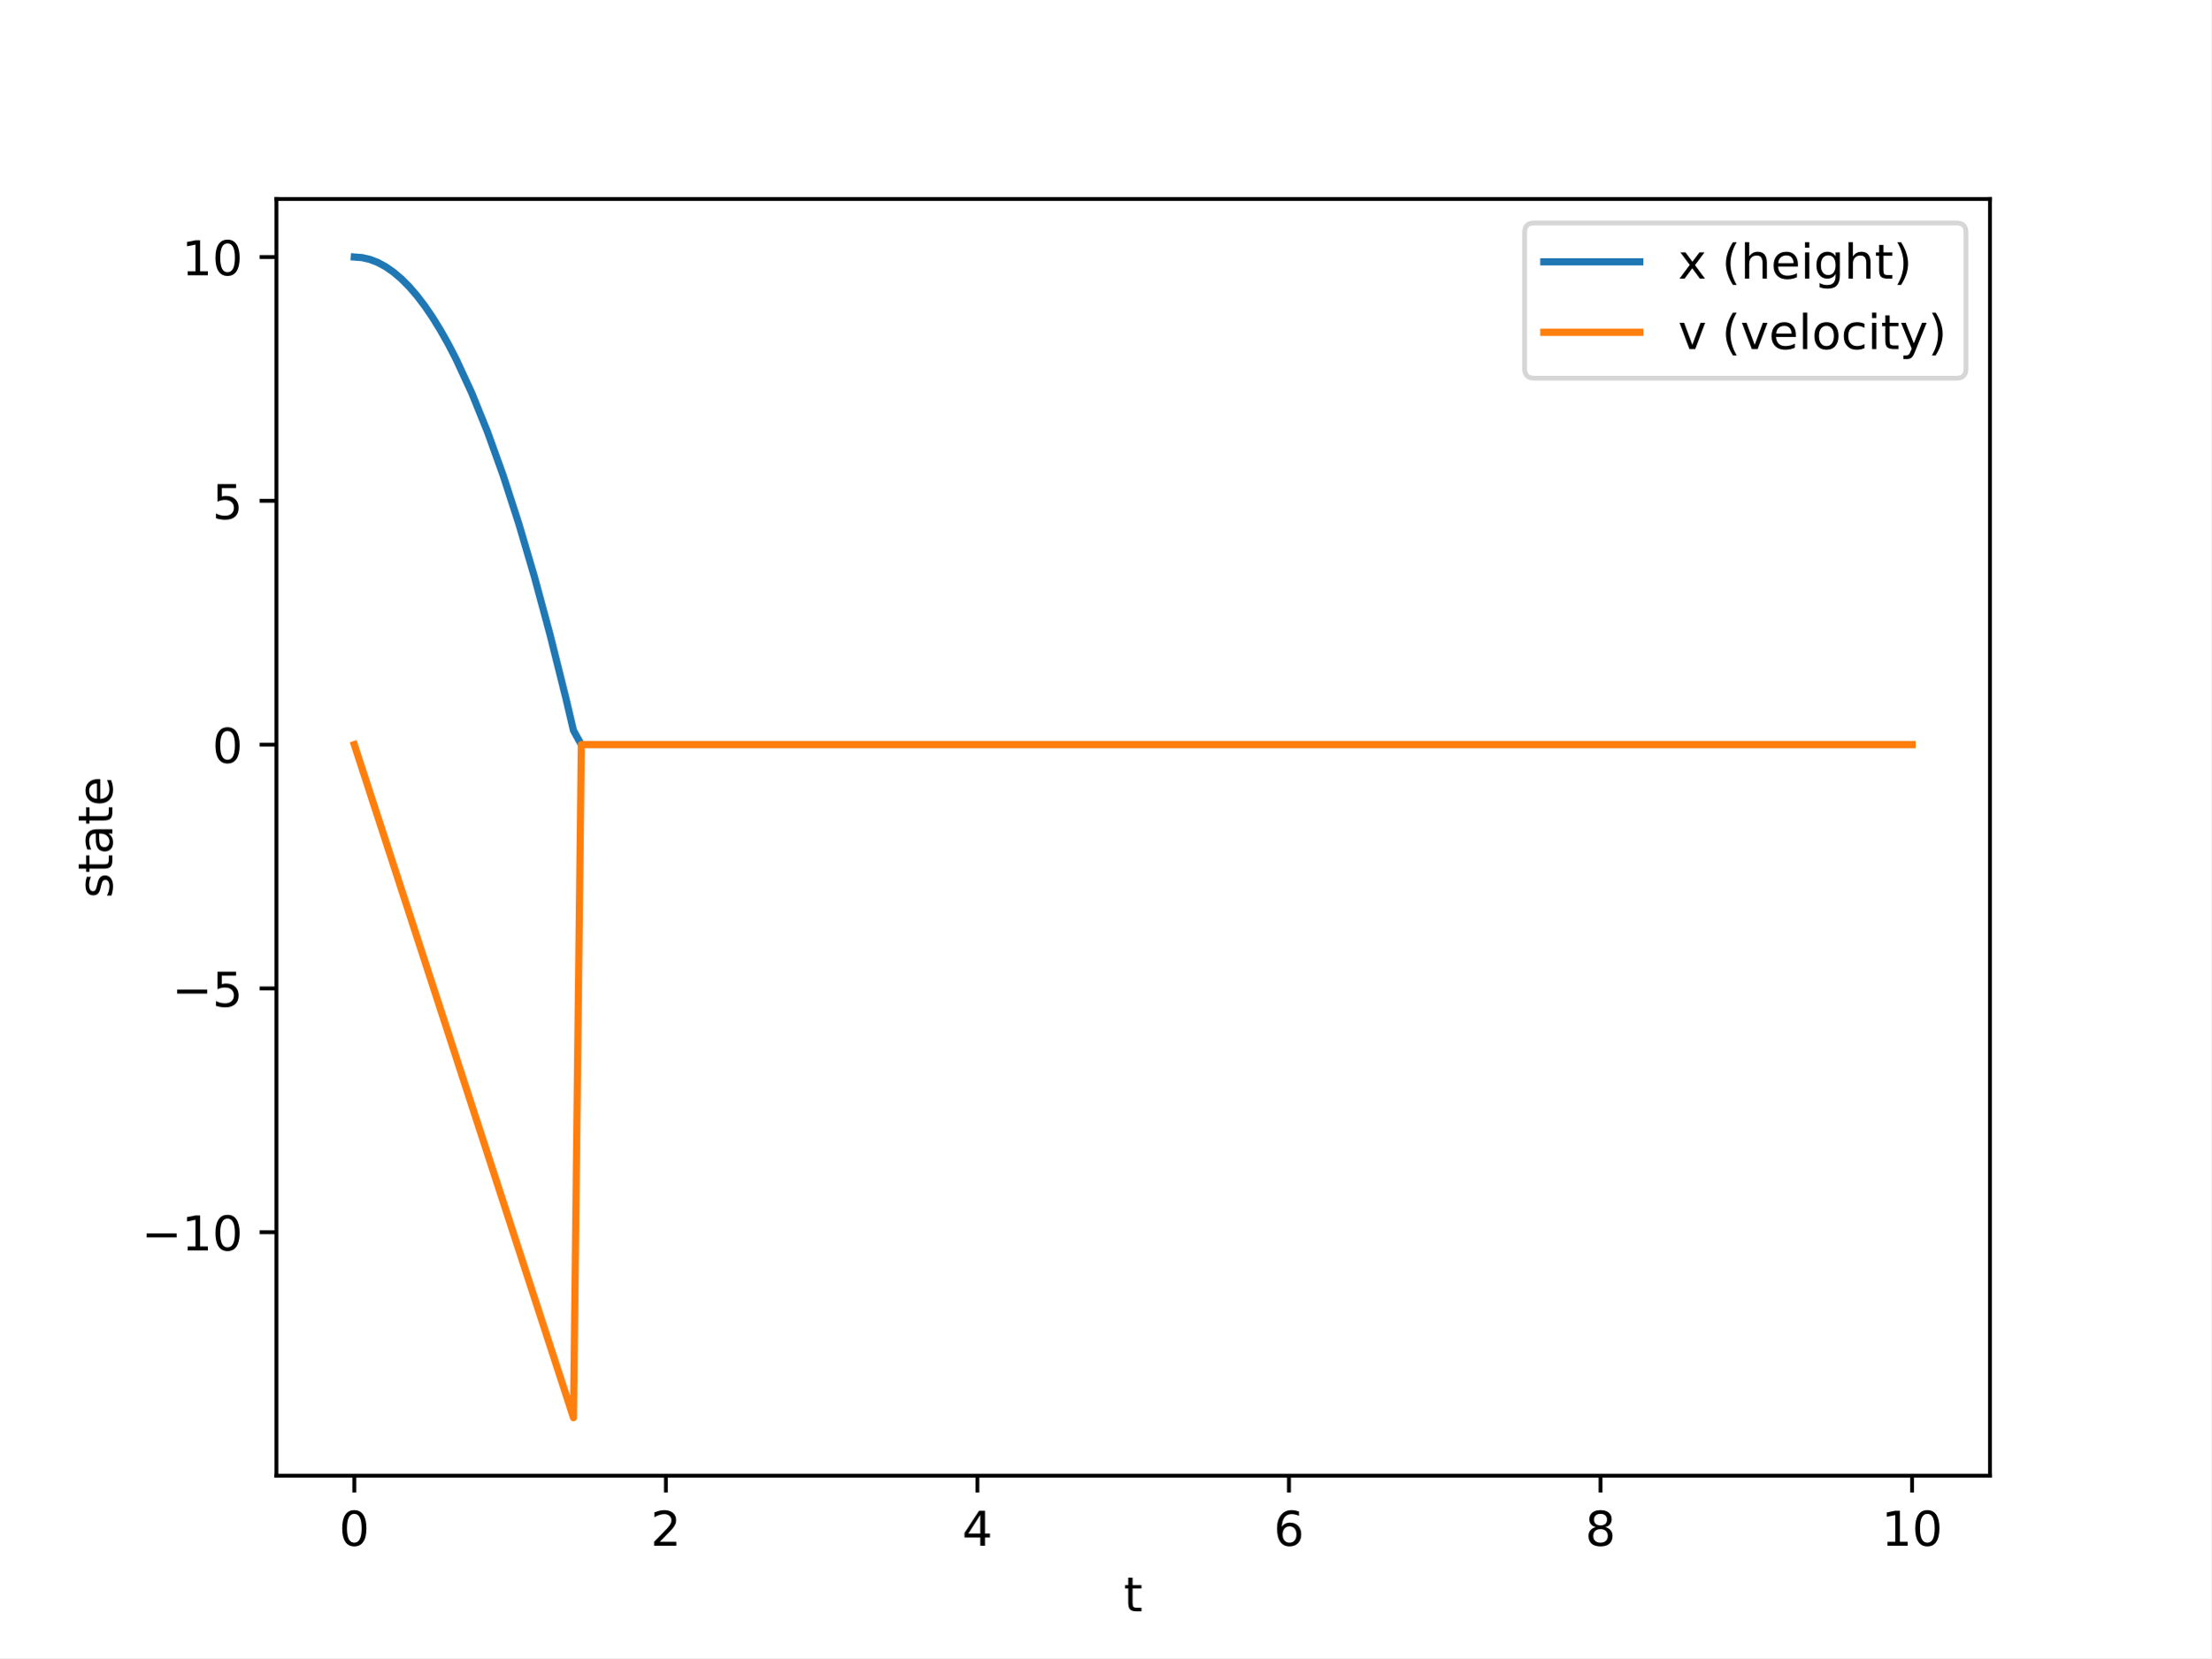
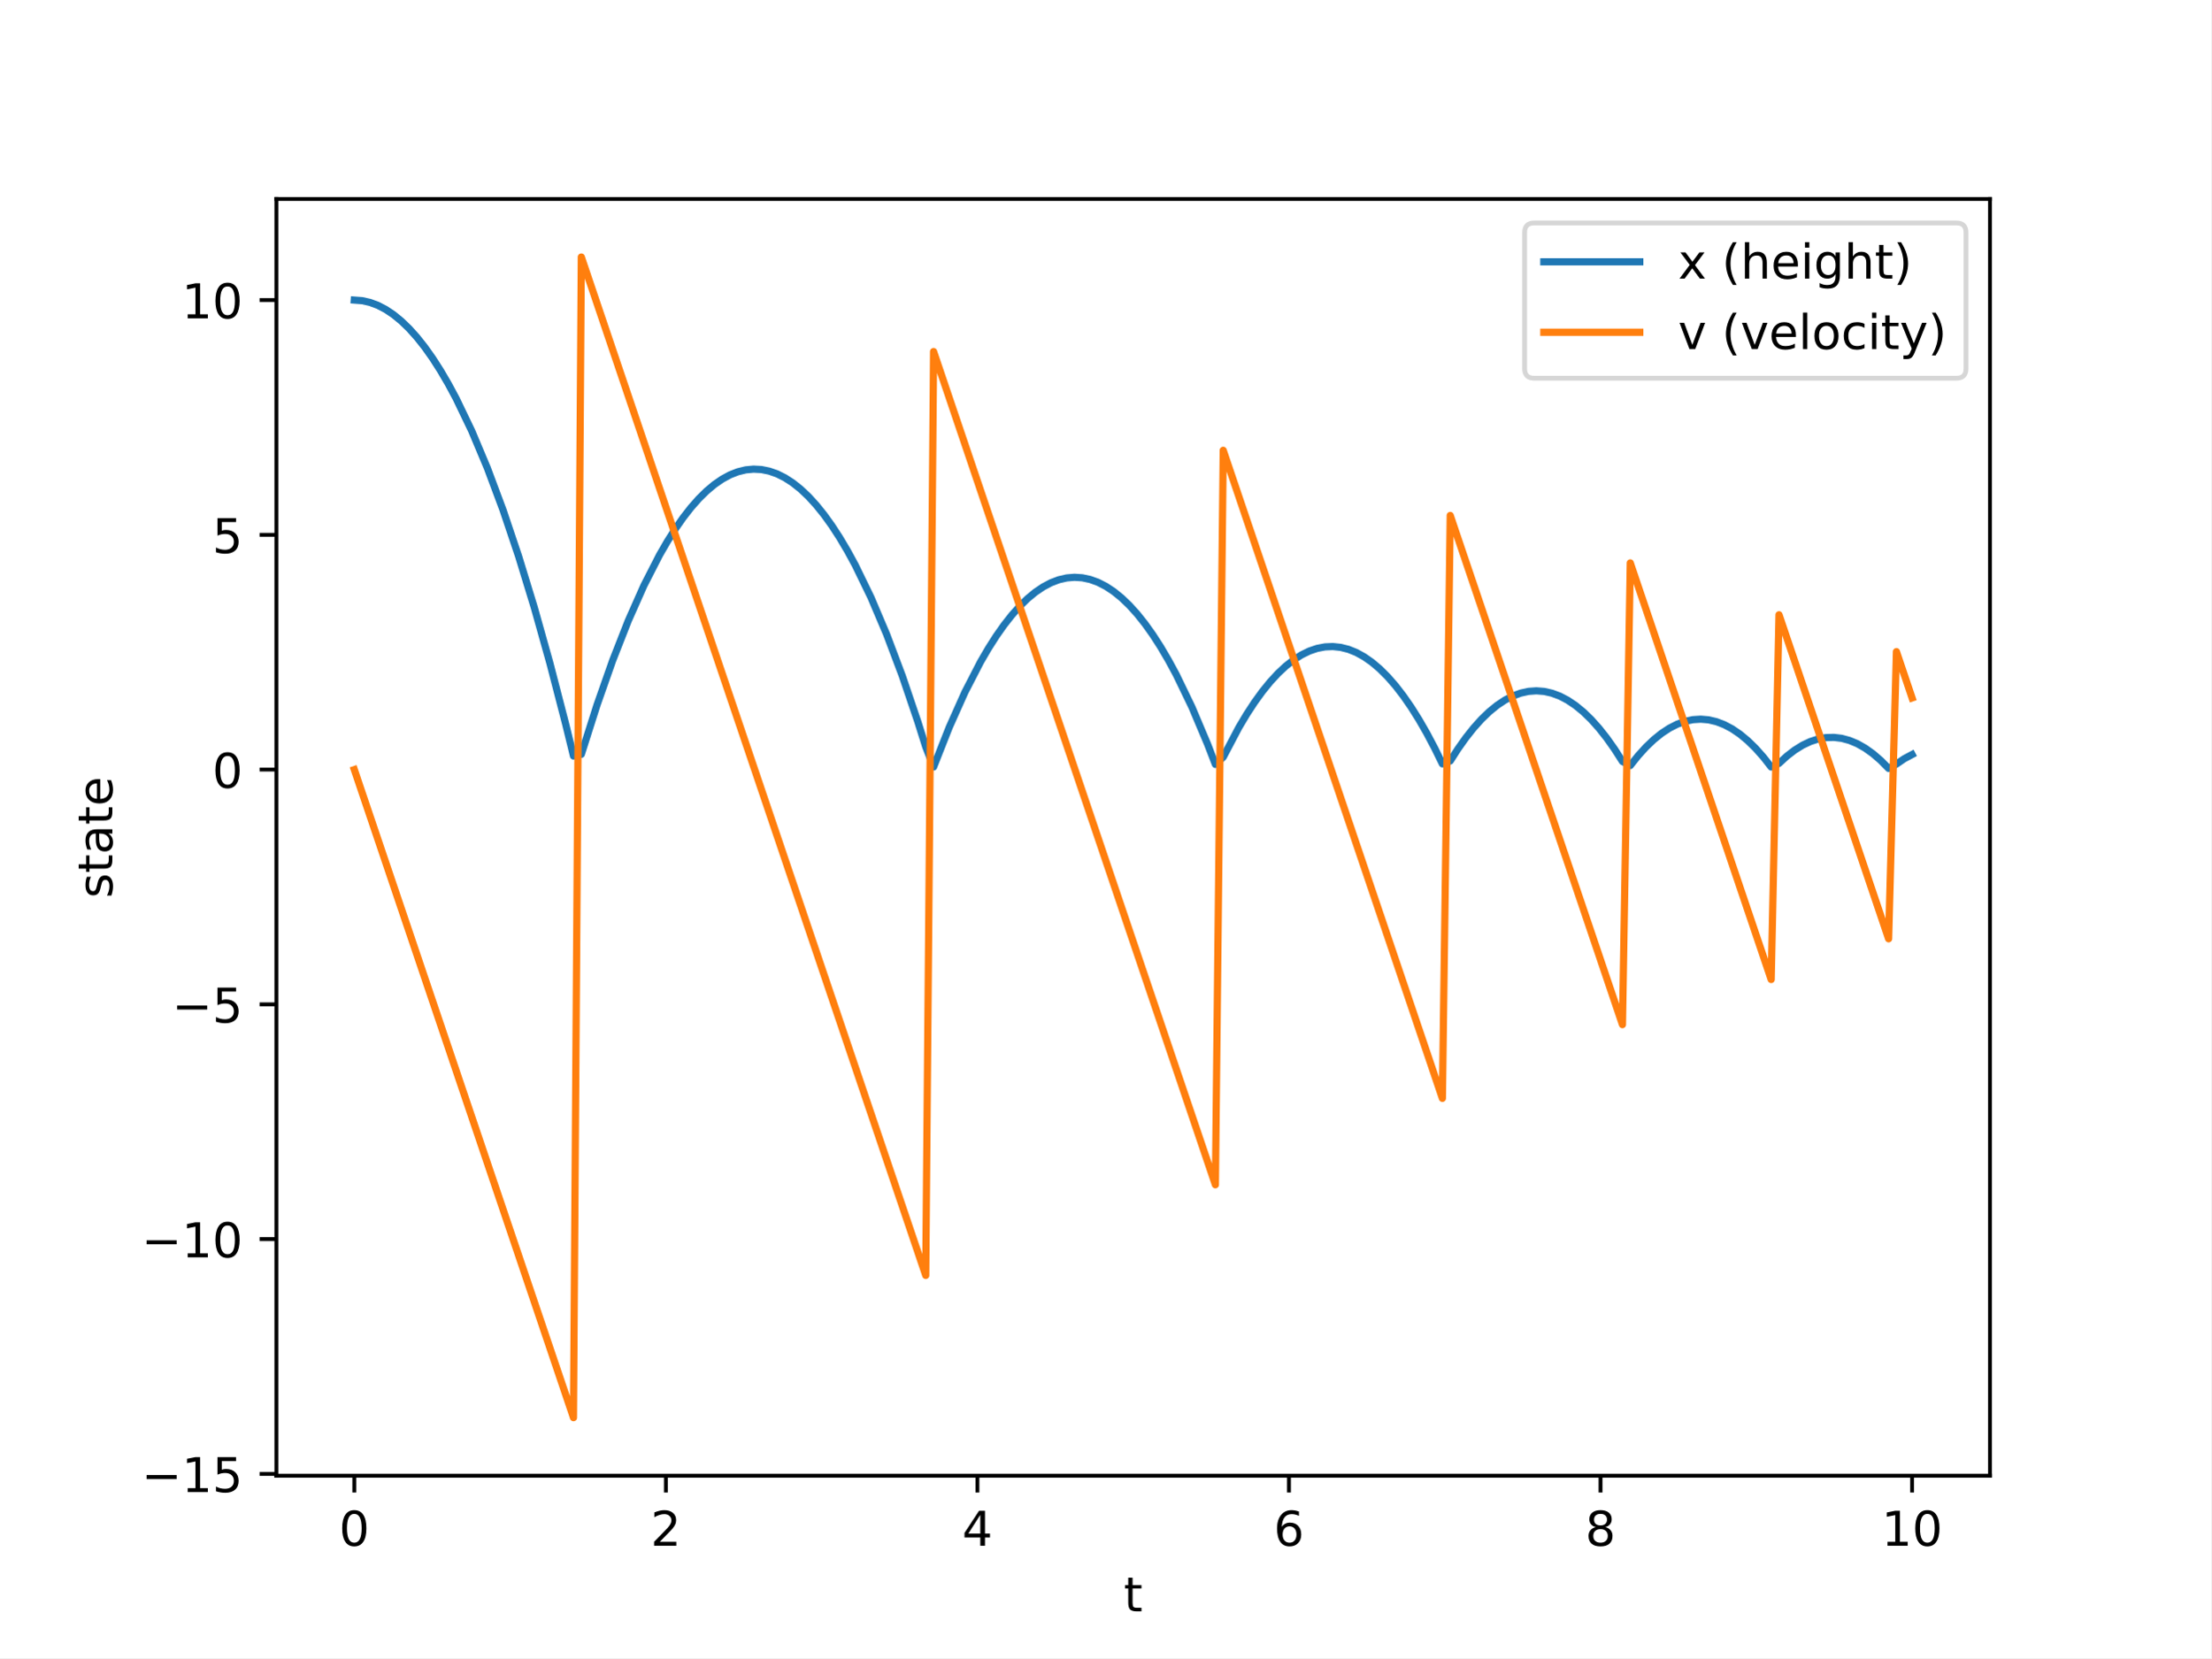
<svg xmlns="http://www.w3.org/2000/svg" xmlns:xlink="http://www.w3.org/1999/xlink" width="460.8pt" height="345.6pt" viewBox="0 0 460.8 345.6" version="1.1">
  <defs>
    <style type="text/css">*{stroke-linejoin: round; stroke-linecap: butt}</style>
  </defs>
  <g id="figure_1">
    <g id="patch_1">
      <path d="M 0 345.6  L 460.8 345.6  L 460.8 0  L 0 0  z " style="fill: #ffffff" />
    </g>
    <g id="axes_1">
      <g id="patch_2">
        <path d="M 57.6 307.584  L 414.72 307.584  L 414.72 41.472  L 57.6 41.472  z " style="fill: #ffffff" />
      </g>
      <g id="matplotlib.axis_1">
        <g id="xtick_1">
          <g id="line2d_1">
            <defs>
-               <path id="m7a93eab986" d="M 0 0  L 0 3.5  " style="stroke: #000000; stroke-width: 0.8" />
-             </defs>
-             <g>
-               <use xlink:href="#m7a93eab986" x="73.833" y="307.584" style="stroke: #000000; stroke-width: 0.8" />
+               <path id="m96aafdeff7" d="M 0 0  L 0 3.5  " style="stroke: #000000; stroke-width: 0.8" />
+             </defs>
+             <g>
+               <use xlink:href="#m96aafdeff7" x="73.833" y="307.584" style="stroke: #000000; stroke-width: 0.8" />
            </g>
          </g>
          <g id="text_1">
            <g transform="translate(70.65148 322.1824) scale(0.1 -0.1)">
              <defs>
                <path id="DejaVuSans-30" d="M 2034 4250  Q 1547 4250 1301 3770  Q 1056 3291 1056 2328  Q 1056 1369 1301 889  Q 1547 409 2034 409  Q 2525 409 2770 889  Q 3016 1369 3016 2328  Q 3016 3291 2770 3770  Q 2525 4250 2034 4250  z M 2034 4750  Q 2819 4750 3233 4129  Q 3647 3509 3647 2328  Q 3647 1150 3233 529  Q 2819 -91 2034 -91  Q 1250 -91 836 529  Q 422 1150 422 2328  Q 422 3509 836 4129  Q 1250 4750 2034 4750  z " transform="scale(0.015625)" />
              </defs>
              <use xlink:href="#DejaVuSans-30" />
            </g>
          </g>
        </g>
        <g id="xtick_2">
          <g id="line2d_2">
            <g>
-               <use xlink:href="#m7a93eab986" x="138.764" y="307.584" style="stroke: #000000; stroke-width: 0.8" />
+               <use xlink:href="#m96aafdeff7" x="138.764" y="307.584" style="stroke: #000000; stroke-width: 0.8" />
            </g>
          </g>
          <g id="text_2">
            <g transform="translate(135.5824 322.1824) scale(0.1 -0.1)">
              <defs>
                <path id="DejaVuSans-32" d="M 1228 531  L 3431 531  L 3431 0  L 469 0  L 469 531  Q 828 903 1448 1529  Q 2069 2156 2228 2338  Q 2531 2678 2651 2914  Q 2772 3150 2772 3378  Q 2772 3750 2511 3984  Q 2250 4219 1831 4219  Q 1534 4219 1204 4116  Q 875 4013 500 3803  L 500 4441  Q 881 4594 1212 4672  Q 1544 4750 1819 4750  Q 2544 4750 2975 4387  Q 3406 4025 3406 3419  Q 3406 3131 3298 2873  Q 3191 2616 2906 2266  Q 2828 2175 2409 1742  Q 1991 1309 1228 531  z " transform="scale(0.015625)" />
              </defs>
              <use xlink:href="#DejaVuSans-32" />
            </g>
          </g>
        </g>
        <g id="xtick_3">
          <g id="line2d_3">
            <g>
-               <use xlink:href="#m7a93eab986" x="203.695" y="307.584" style="stroke: #000000; stroke-width: 0.8" />
+               <use xlink:href="#m96aafdeff7" x="203.695" y="307.584" style="stroke: #000000; stroke-width: 0.8" />
            </g>
          </g>
          <g id="text_3">
            <g transform="translate(200.5133 322.1824) scale(0.1 -0.1)">
              <defs>
                <path id="DejaVuSans-34" d="M 2419 4116  L 825 1625  L 2419 1625  L 2419 4116  z M 2253 4666  L 3047 4666  L 3047 1625  L 3713 1625  L 3713 1100  L 3047 1100  L 3047 0  L 2419 0  L 2419 1100  L 313 1100  L 313 1709  L 2253 4666  z " transform="scale(0.015625)" />
              </defs>
              <use xlink:href="#DejaVuSans-34" />
            </g>
          </g>
        </g>
        <g id="xtick_4">
          <g id="line2d_4">
            <g>
-               <use xlink:href="#m7a93eab986" x="268.625" y="307.584" style="stroke: #000000; stroke-width: 0.8" />
+               <use xlink:href="#m96aafdeff7" x="268.625" y="307.584" style="stroke: #000000; stroke-width: 0.8" />
            </g>
          </g>
          <g id="text_4">
            <g transform="translate(265.4442 322.1824) scale(0.1 -0.1)">
              <defs>
                <path id="DejaVuSans-36" d="M 2113 2584  Q 1688 2584 1439 2293  Q 1191 2003 1191 1497  Q 1191 994 1439 701  Q 1688 409 2113 409  Q 2538 409 2786 701  Q 3034 994 3034 1497  Q 3034 2003 2786 2293  Q 2538 2584 2113 2584  z M 3366 4563  L 3366 3988  Q 3128 4100 2886 4159  Q 2644 4219 2406 4219  Q 1781 4219 1451 3797  Q 1122 3375 1075 2522  Q 1259 2794 1537 2939  Q 1816 3084 2150 3084  Q 2853 3084 3261 2657  Q 3669 2231 3669 1497  Q 3669 778 3244 343  Q 2819 -91 2113 -91  Q 1303 -91 875 529  Q 447 1150 447 2328  Q 447 3434 972 4092  Q 1497 4750 2381 4750  Q 2619 4750 2861 4703  Q 3103 4656 3366 4563  z " transform="scale(0.015625)" />
              </defs>
              <use xlink:href="#DejaVuSans-36" />
            </g>
          </g>
        </g>
        <g id="xtick_5">
          <g id="line2d_5">
            <g>
-               <use xlink:href="#m7a93eab986" x="333.556" y="307.584" style="stroke: #000000; stroke-width: 0.8" />
+               <use xlink:href="#m96aafdeff7" x="333.556" y="307.584" style="stroke: #000000; stroke-width: 0.8" />
            </g>
          </g>
          <g id="text_5">
            <g transform="translate(330.3751 322.1824) scale(0.1 -0.1)">
              <defs>
                <path id="DejaVuSans-38" d="M 2034 2216  Q 1584 2216 1326 1975  Q 1069 1734 1069 1313  Q 1069 891 1326 650  Q 1584 409 2034 409  Q 2484 409 2743 651  Q 3003 894 3003 1313  Q 3003 1734 2745 1975  Q 2488 2216 2034 2216  z M 1403 2484  Q 997 2584 770 2862  Q 544 3141 544 3541  Q 544 4100 942 4425  Q 1341 4750 2034 4750  Q 2731 4750 3128 4425  Q 3525 4100 3525 3541  Q 3525 3141 3298 2862  Q 3072 2584 2669 2484  Q 3125 2378 3379 2068  Q 3634 1759 3634 1313  Q 3634 634 3220 271  Q 2806 -91 2034 -91  Q 1263 -91 848 271  Q 434 634 434 1313  Q 434 1759 690 2068  Q 947 2378 1403 2484  z M 1172 3481  Q 1172 3119 1398 2916  Q 1625 2713 2034 2713  Q 2441 2713 2670 2916  Q 2900 3119 2900 3481  Q 2900 3844 2670 4047  Q 2441 4250 2034 4250  Q 1625 4250 1398 4047  Q 1172 3844 1172 3481  z " transform="scale(0.015625)" />
              </defs>
              <use xlink:href="#DejaVuSans-38" />
            </g>
          </g>
        </g>
        <g id="xtick_6">
          <g id="line2d_6">
            <g>
-               <use xlink:href="#m7a93eab986" x="398.487" y="307.584" style="stroke: #000000; stroke-width: 0.8" />
+               <use xlink:href="#m96aafdeff7" x="398.487" y="307.584" style="stroke: #000000; stroke-width: 0.8" />
            </g>
          </g>
          <g id="text_6">
            <g transform="translate(392.1248 322.1824) scale(0.1 -0.1)">
              <defs>
                <path id="DejaVuSans-31" d="M 794 531  L 1825 531  L 1825 4091  L 703 3866  L 703 4441  L 1819 4666  L 2450 4666  L 2450 531  L 3481 531  L 3481 0  L 794 0  L 794 531  z " transform="scale(0.015625)" />
              </defs>
              <use xlink:href="#DejaVuSans-31" />
              <use xlink:href="#DejaVuSans-30" transform="translate(63.62305 0)" />
            </g>
          </g>
        </g>
        <g id="text_7">
          <g transform="translate(234.1998 335.8606) scale(0.1 -0.1)">
            <defs>
              <path id="DejaVuSans-74" d="M 1172 4494  L 1172 3500  L 2356 3500  L 2356 3053  L 1172 3053  L 1172 1153  Q 1172 725 1289 603  Q 1406 481 1766 481  L 2356 481  L 2356 0  L 1766 0  Q 1100 0 847 248  Q 594 497 594 1153  L 594 3053  L 172 3053  L 172 3500  L 594 3500  L 594 4494  L 1172 4494  z " transform="scale(0.015625)" />
            </defs>
            <use xlink:href="#DejaVuSans-74" />
          </g>
        </g>
      </g>
      <g id="matplotlib.axis_2">
        <g id="ytick_1">
          <g id="line2d_7">
            <defs>
-               <path id="m82275afed5" d="M 0 0  L -3.5 0  " style="stroke: #000000; stroke-width: 0.8" />
-             </defs>
-             <g>
-               <use xlink:href="#m82275afed5" x="57.6" y="256.836" style="stroke: #000000; stroke-width: 0.8" />
+               <path id="me6de055877" d="M 0 0  L -3.5 0  " style="stroke: #000000; stroke-width: 0.8" />
+             </defs>
+             <g>
+               <use xlink:href="#me6de055877" x="57.6" y="307.202" style="stroke: #000000; stroke-width: 0.8" />
            </g>
          </g>
          <g id="text_8">
-             <g transform="translate(29.49531 260.6356) scale(0.1 -0.1)">
+             <g transform="translate(29.49531 311.0015) scale(0.1 -0.1)">
              <defs>
                <path id="DejaVuSans-2212" d="M 678 2272  L 4684 2272  L 4684 1741  L 678 1741  L 678 2272  z " transform="scale(0.015625)" />
-               </defs>
+                 <path id="DejaVuSans-35" d="M 691 4666  L 3169 4666  L 3169 4134  L 1269 4134  L 1269 2991  Q 1406 3038 1543 3061  Q 1681 3084 1819 3084  Q 2600 3084 3056 2656  Q 3513 2228 3513 1497  Q 3513 744 3044 326  Q 2575 -91 1722 -91  Q 1428 -91 1123 -41  Q 819 9 494 109  L 494 744  Q 775 591 1075 516  Q 1375 441 1709 441  Q 2250 441 2565 725  Q 2881 1009 2881 1497  Q 2881 1984 2565 2268  Q 2250 2553 1709 2553  Q 1456 2553 1204 2497  Q 953 2441 691 2322  L 691 4666  z " transform="scale(0.015625)" />
+               </defs>
+               <use xlink:href="#DejaVuSans-2212" />
+               <use xlink:href="#DejaVuSans-31" transform="translate(83.78906 0)" />
+               <use xlink:href="#DejaVuSans-35" transform="translate(147.4121 0)" />
+             </g>
+           </g>
+         </g>
+         <g id="ytick_2">
+           <g id="line2d_8">
+             <g>
+               <use xlink:href="#me6de055877" x="57.6" y="258.27" style="stroke: #000000; stroke-width: 0.8" />
+             </g>
+           </g>
+           <g id="text_9">
+             <g transform="translate(29.49531 262.0692) scale(0.1 -0.1)">
              <use xlink:href="#DejaVuSans-2212" />
              <use xlink:href="#DejaVuSans-31" transform="translate(83.78906 0)" />
              <use xlink:href="#DejaVuSans-30" transform="translate(147.4121 0)" />
            </g>
          </g>
        </g>
-         <g id="ytick_2">
-           <g id="line2d_8">
-             <g>
-               <use xlink:href="#m82275afed5" x="57.6" y="206.019" style="stroke: #000000; stroke-width: 0.8" />
-             </g>
-           </g>
-           <g id="text_9">
-             <g transform="translate(35.85781 209.8185) scale(0.1 -0.1)">
-               <defs>
-                 <path id="DejaVuSans-35" d="M 691 4666  L 3169 4666  L 3169 4134  L 1269 4134  L 1269 2991  Q 1406 3038 1543 3061  Q 1681 3084 1819 3084  Q 2600 3084 3056 2656  Q 3513 2228 3513 1497  Q 3513 744 3044 326  Q 2575 -91 1722 -91  Q 1428 -91 1123 -41  Q 819 9 494 109  L 494 744  Q 775 591 1075 516  Q 1375 441 1709 441  Q 2250 441 2565 725  Q 2881 1009 2881 1497  Q 2881 1984 2565 2268  Q 2250 2553 1709 2553  Q 1456 2553 1204 2497  Q 953 2441 691 2322  L 691 4666  z " transform="scale(0.015625)" />
-               </defs>
+         <g id="ytick_3">
+           <g id="line2d_9">
+             <g>
+               <use xlink:href="#me6de055877" x="57.6" y="209.338" style="stroke: #000000; stroke-width: 0.8" />
+             </g>
+           </g>
+           <g id="text_10">
+             <g transform="translate(35.85781 213.1369) scale(0.1 -0.1)">
              <use xlink:href="#DejaVuSans-2212" />
              <use xlink:href="#DejaVuSans-35" transform="translate(83.78906 0)" />
            </g>
          </g>
        </g>
-         <g id="ytick_3">
-           <g id="line2d_9">
-             <g>
-               <use xlink:href="#m82275afed5" x="57.6" y="155.202" style="stroke: #000000; stroke-width: 0.8" />
-             </g>
-           </g>
-           <g id="text_10">
-             <g transform="translate(44.2375 159.0014) scale(0.1 -0.1)">
-               <use xlink:href="#DejaVuSans-30" />
-             </g>
-           </g>
-         </g>
        <g id="ytick_4">
          <g id="line2d_10">
            <g>
-               <use xlink:href="#m82275afed5" x="57.6" y="104.385" style="stroke: #000000; stroke-width: 0.8" />
+               <use xlink:href="#me6de055877" x="57.6" y="160.405" style="stroke: #000000; stroke-width: 0.8" />
            </g>
          </g>
          <g id="text_11">
-             <g transform="translate(44.2375 108.1843) scale(0.1 -0.1)">
-               <use xlink:href="#DejaVuSans-35" />
+             <g transform="translate(44.2375 164.2047) scale(0.1 -0.1)">
+               <use xlink:href="#DejaVuSans-30" />
            </g>
          </g>
        </g>
        <g id="ytick_5">
          <g id="line2d_11">
            <g>
-               <use xlink:href="#m82275afed5" x="57.6" y="53.568" style="stroke: #000000; stroke-width: 0.8" />
+               <use xlink:href="#me6de055877" x="57.6" y="111.473" style="stroke: #000000; stroke-width: 0.8" />
            </g>
          </g>
          <g id="text_12">
-             <g transform="translate(37.875 57.36722) scale(0.1 -0.1)">
+             <g transform="translate(44.2375 115.2724) scale(0.1 -0.1)">
+               <use xlink:href="#DejaVuSans-35" />
+             </g>
+           </g>
+         </g>
+         <g id="ytick_6">
+           <g id="line2d_12">
+             <g>
+               <use xlink:href="#me6de055877" x="57.6" y="62.541" style="stroke: #000000; stroke-width: 0.8" />
+             </g>
+           </g>
+           <g id="text_13">
+             <g transform="translate(37.875 66.34016) scale(0.1 -0.1)">
              <use xlink:href="#DejaVuSans-31" />
              <use xlink:href="#DejaVuSans-30" transform="translate(63.62305 0)" />
            </g>
          </g>
        </g>
-         <g id="text_13">
+         <g id="text_14">
          <g transform="translate(23.41562 187.1936) rotate(-90) scale(0.1 -0.1)">
            <defs>
              <path id="DejaVuSans-73" d="M 2834 3397  L 2834 2853  Q 2591 2978 2328 3040  Q 2066 3103 1784 3103  Q 1356 3103 1142 2972  Q 928 2841 928 2578  Q 928 2378 1081 2264  Q 1234 2150 1697 2047  L 1894 2003  Q 2506 1872 2764 1633  Q 3022 1394 3022 966  Q 3022 478 2636 193  Q 2250 -91 1575 -91  Q 1294 -91 989 -36  Q 684 19 347 128  L 347 722  Q 666 556 975 473  Q 1284 391 1588 391  Q 1994 391 2212 530  Q 2431 669 2431 922  Q 2431 1156 2273 1281  Q 2116 1406 1581 1522  L 1381 1569  Q 847 1681 609 1914  Q 372 2147 372 2553  Q 372 3047 722 3315  Q 1072 3584 1716 3584  Q 2034 3584 2315 3537  Q 2597 3491 2834 3397  z " transform="scale(0.015625)" />
              <path id="DejaVuSans-61" d="M 2194 1759  Q 1497 1759 1228 1600  Q 959 1441 959 1056  Q 959 750 1161 570  Q 1363 391 1709 391  Q 2188 391 2477 730  Q 2766 1069 2766 1631  L 2766 1759  L 2194 1759  z M 3341 1997  L 3341 0  L 2766 0  L 2766 531  Q 2569 213 2275 61  Q 1981 -91 1556 -91  Q 1019 -91 701 211  Q 384 513 384 1019  Q 384 1609 779 1909  Q 1175 2209 1959 2209  L 2766 2209  L 2766 2266  Q 2766 2663 2505 2880  Q 2244 3097 1772 3097  Q 1472 3097 1187 3025  Q 903 2953 641 2809  L 641 3341  Q 956 3463 1253 3523  Q 1550 3584 1831 3584  Q 2591 3584 2966 3190  Q 3341 2797 3341 1997  z " transform="scale(0.015625)" />
              <path id="DejaVuSans-65" d="M 3597 1894  L 3597 1613  L 953 1613  Q 991 1019 1311 708  Q 1631 397 2203 397  Q 2534 397 2845 478  Q 3156 559 3463 722  L 3463 178  Q 3153 47 2828 -22  Q 2503 -91 2169 -91  Q 1331 -91 842 396  Q 353 884 353 1716  Q 353 2575 817 3079  Q 1281 3584 2069 3584  Q 2775 3584 3186 3129  Q 3597 2675 3597 1894  z M 3022 2063  Q 3016 2534 2758 2815  Q 2500 3097 2075 3097  Q 1594 3097 1305 2825  Q 1016 2553 972 2059  L 3022 2063  z " transform="scale(0.015625)" />
            </defs>
            <use xlink:href="#DejaVuSans-73" />
            <use xlink:href="#DejaVuSans-74" transform="translate(52.09961 0)" />
            <use xlink:href="#DejaVuSans-61" transform="translate(91.30859 0)" />
            <use xlink:href="#DejaVuSans-74" transform="translate(152.5879 0)" />
            <use xlink:href="#DejaVuSans-65" transform="translate(191.7969 0)" />
          </g>
        </g>
      </g>
-       <g id="line2d_12">
-         <path d="M 73.833 53.568  L 75.464 53.694  L 77.096 54.072  L 78.727 54.701  L 80.358 55.582  L 81.99 56.715  L 83.621 58.1  L 85.253 59.736  L 86.884 61.625  L 88.516 63.765  L 90.147 66.156  L 91.778 68.8  L 93.41 71.695  L 95.041 74.843  L 98.304 81.892  L 101.567 89.949  L 104.83 99.012  L 108.093 109.083  L 111.356 120.161  L 114.618 132.246  L 117.881 145.338  L 119.513 152.262  L 121.144 155.202  L 398.487 155.202  L 398.487 155.202  " clip-path="url(#p7577a33e2e)" style="fill: none; stroke: #1f77b4; stroke-width: 1.5; stroke-linecap: square" />
-       </g>
      <g id="line2d_13">
-         <path d="M 73.833 155.202  L 119.513 295.488  L 121.144 155.202  L 398.487 155.202  L 398.487 155.202  " clip-path="url(#p7577a33e2e)" style="fill: none; stroke: #ff7f0e; stroke-width: 1.5; stroke-linecap: square" />
+         <path d="M 73.833 62.541  L 75.464 62.662  L 77.096 63.026  L 78.727 63.632  L 80.358 64.48  L 81.99 65.571  L 83.621 66.905  L 85.253 68.481  L 86.884 70.299  L 88.516 72.359  L 90.147 74.662  L 91.778 77.208  L 93.41 79.996  L 95.041 83.026  L 98.304 89.814  L 101.567 97.572  L 104.83 106.3  L 108.093 115.997  L 111.356 126.664  L 114.618 138.301  L 117.881 150.907  L 119.513 157.574  L 121.144 157.218  L 124.407 146.966  L 127.67 137.683  L 130.933 129.37  L 134.196 122.026  L 137.458 115.653  L 139.09 112.829  L 140.721 110.249  L 142.353 107.91  L 143.984 105.814  L 145.616 103.961  L 147.247 102.35  L 148.879 100.981  L 150.51 99.855  L 152.141 98.971  L 153.773 98.33  L 155.404 97.931  L 157.036 97.775  L 158.667 97.861  L 160.299 98.189  L 161.93 98.76  L 163.561 99.573  L 165.193 100.629  L 166.824 101.927  L 168.456 103.468  L 170.087 105.251  L 171.719 107.276  L 173.35 109.544  L 174.981 112.054  L 176.613 114.807  L 178.244 117.802  L 181.507 124.52  L 184.77 132.207  L 188.033 140.864  L 191.296 150.491  L 192.927 155.668  L 194.559 159.863  L 197.821 151.591  L 201.084 144.288  L 204.347 137.955  L 205.979 135.152  L 207.61 132.592  L 209.241 130.274  L 210.873 128.198  L 212.504 126.365  L 214.136 124.774  L 215.767 123.426  L 217.399 122.32  L 219.03 121.456  L 220.661 120.835  L 222.293 120.457  L 223.924 120.321  L 225.556 120.427  L 227.187 120.776  L 228.819 121.367  L 230.45 122.2  L 232.081 123.276  L 233.713 124.595  L 235.344 126.156  L 236.976 127.959  L 238.607 130.005  L 240.239 132.293  L 241.87 134.823  L 243.501 137.596  L 245.133 140.612  L 248.396 147.37  L 251.659 155.098  L 253.29 159.326  L 254.921 157.817  L 258.184 151.614  L 259.816 148.875  L 261.447 146.38  L 263.079 144.126  L 264.71 142.115  L 266.341 140.347  L 267.973 138.821  L 269.604 137.537  L 271.236 136.496  L 272.867 135.698  L 274.499 135.141  L 276.13 134.827  L 277.761 134.756  L 279.393 134.927  L 281.024 135.34  L 282.656 135.996  L 284.287 136.895  L 285.919 138.035  L 287.55 139.418  L 289.181 141.044  L 290.813 142.912  L 292.444 145.023  L 294.076 147.375  L 295.707 149.971  L 297.339 152.808  L 298.97 155.889  L 300.601 159.211  L 302.233 158.603  L 303.864 156.062  L 305.496 153.764  L 307.127 151.708  L 308.759 149.894  L 310.39 148.323  L 312.021 146.994  L 313.653 145.908  L 315.284 145.064  L 316.916 144.462  L 318.547 144.103  L 320.179 143.987  L 321.81 144.112  L 323.441 144.481  L 325.073 145.091  L 326.704 145.944  L 328.336 147.04  L 329.967 148.378  L 331.599 149.958  L 333.23 151.781  L 334.862 153.846  L 336.493 156.154  L 338.124 158.704  L 339.756 159.564  L 341.387 157.52  L 343.019 155.719  L 344.65 154.16  L 346.282 152.844  L 347.913 151.77  L 349.544 150.938  L 351.176 150.349  L 352.807 150.002  L 354.439 149.898  L 356.07 150.036  L 357.702 150.417  L 359.333 151.04  L 360.964 151.905  L 362.596 153.013  L 364.227 154.363  L 365.859 155.956  L 367.49 157.791  L 369.122 159.869  L 370.753 159.105  L 372.384 157.604  L 374.016 156.346  L 375.647 155.33  L 377.279 154.557  L 378.91 154.026  L 380.542 153.738  L 382.173 153.692  L 383.804 153.888  L 385.436 154.327  L 387.067 155.009  L 388.699 155.933  L 390.33 157.099  L 391.962 158.507  L 393.593 160.158  L 395.224 159.25  L 396.856 158.136  L 398.487 157.264  L 398.487 157.264  " clip-path="url(#pe2ba3676ce)" style="fill: none; stroke: #1f77b4; stroke-width: 1.5; stroke-linecap: square" />
+       </g>
+       <g id="line2d_14">
+         <path d="M 73.833 160.405  L 119.513 295.488  L 121.144 53.568  L 192.927 265.841  L 194.559 73.269  L 253.29 246.947  L 254.921 93.855  L 300.601 228.938  L 302.233 107.429  L 338.124 213.565  L 339.756 117.323  L 369.122 204.162  L 370.753 128.133  L 393.593 195.674  L 395.224 135.816  L 398.487 145.465  L 398.487 145.465  " clip-path="url(#pe2ba3676ce)" style="fill: none; stroke: #ff7f0e; stroke-width: 1.5; stroke-linecap: square" />
      </g>
      <g id="patch_3">
        <path d="M 57.6 307.584  L 57.6 41.472  " style="fill: none; stroke: #000000; stroke-width: 0.8; stroke-linejoin: miter; stroke-linecap: square" />
      </g>
      <g id="patch_4">
        <path d="M 414.72 307.584  L 414.72 41.472  " style="fill: none; stroke: #000000; stroke-width: 0.8; stroke-linejoin: miter; stroke-linecap: square" />
      </g>
      <g id="patch_5">
        <path d="M 57.6 307.584  L 414.72 307.584  " style="fill: none; stroke: #000000; stroke-width: 0.8; stroke-linejoin: miter; stroke-linecap: square" />
      </g>
      <g id="patch_6">
        <path d="M 57.6 41.472  L 414.72 41.472  " style="fill: none; stroke: #000000; stroke-width: 0.8; stroke-linejoin: miter; stroke-linecap: square" />
      </g>
      <g id="legend_1">
        <g id="patch_7">
          <path d="M 319.736 78.828  L 407.72 78.828  Q 409.72 78.828 409.72 76.828  L 409.72 48.472  Q 409.72 46.472 407.72 46.472  L 319.736 46.472  Q 317.736 46.472 317.736 48.472  L 317.736 76.828  Q 317.736 78.828 319.736 78.828  z " style="fill: #ffffff; opacity: 0.8; stroke: #cccccc; stroke-linejoin: miter" />
        </g>
-         <g id="line2d_14">
+         <g id="line2d_15">
          <path d="M 321.736 54.57  L 331.736 54.57  L 341.736 54.57  " style="fill: none; stroke: #1f77b4; stroke-width: 1.5; stroke-linecap: square" />
        </g>
-         <g id="text_14">
+         <g id="text_15">
          <g transform="translate(349.7356 58.07044) scale(0.1 -0.1)">
            <defs>
              <path id="DejaVuSans-78" d="M 3513 3500  L 2247 1797  L 3578 0  L 2900 0  L 1881 1375  L 863 0  L 184 0  L 1544 1831  L 300 3500  L 978 3500  L 1906 2253  L 2834 3500  L 3513 3500  z " transform="scale(0.015625)" />
              <path id="DejaVuSans-20" transform="scale(0.015625)" />
              <path id="DejaVuSans-28" d="M 1984 4856  Q 1566 4138 1362 3434  Q 1159 2731 1159 2009  Q 1159 1288 1364 580  Q 1569 -128 1984 -844  L 1484 -844  Q 1016 -109 783 600  Q 550 1309 550 2009  Q 550 2706 781 3412  Q 1013 4119 1484 4856  L 1984 4856  z " transform="scale(0.015625)" />
              <path id="DejaVuSans-68" d="M 3513 2113  L 3513 0  L 2938 0  L 2938 2094  Q 2938 2591 2744 2837  Q 2550 3084 2163 3084  Q 1697 3084 1428 2787  Q 1159 2491 1159 1978  L 1159 0  L 581 0  L 581 4863  L 1159 4863  L 1159 2956  Q 1366 3272 1645 3428  Q 1925 3584 2291 3584  Q 2894 3584 3203 3211  Q 3513 2838 3513 2113  z " transform="scale(0.015625)" />
              <path id="DejaVuSans-69" d="M 603 3500  L 1178 3500  L 1178 0  L 603 0  L 603 3500  z M 603 4863  L 1178 4863  L 1178 4134  L 603 4134  L 603 4863  z " transform="scale(0.015625)" />
              <path id="DejaVuSans-67" d="M 2906 1791  Q 2906 2416 2648 2759  Q 2391 3103 1925 3103  Q 1463 3103 1205 2759  Q 947 2416 947 1791  Q 947 1169 1205 825  Q 1463 481 1925 481  Q 2391 481 2648 825  Q 2906 1169 2906 1791  z M 3481 434  Q 3481 -459 3084 -895  Q 2688 -1331 1869 -1331  Q 1566 -1331 1297 -1286  Q 1028 -1241 775 -1147  L 775 -588  Q 1028 -725 1275 -790  Q 1522 -856 1778 -856  Q 2344 -856 2625 -561  Q 2906 -266 2906 331  L 2906 616  Q 2728 306 2450 153  Q 2172 0 1784 0  Q 1141 0 747 490  Q 353 981 353 1791  Q 353 2603 747 3093  Q 1141 3584 1784 3584  Q 2172 3584 2450 3431  Q 2728 3278 2906 2969  L 2906 3500  L 3481 3500  L 3481 434  z " transform="scale(0.015625)" />
              <path id="DejaVuSans-29" d="M 513 4856  L 1013 4856  Q 1481 4119 1714 3412  Q 1947 2706 1947 2009  Q 1947 1309 1714 600  Q 1481 -109 1013 -844  L 513 -844  Q 928 -128 1133 580  Q 1338 1288 1338 2009  Q 1338 2731 1133 3434  Q 928 4138 513 4856  z " transform="scale(0.015625)" />
            </defs>
            <use xlink:href="#DejaVuSans-78" />
            <use xlink:href="#DejaVuSans-20" transform="translate(59.17969 0)" />
            <use xlink:href="#DejaVuSans-28" transform="translate(90.9668 0)" />
            <use xlink:href="#DejaVuSans-68" transform="translate(129.9805 0)" />
            <use xlink:href="#DejaVuSans-65" transform="translate(193.3594 0)" />
            <use xlink:href="#DejaVuSans-69" transform="translate(254.8828 0)" />
            <use xlink:href="#DejaVuSans-67" transform="translate(282.666 0)" />
            <use xlink:href="#DejaVuSans-68" transform="translate(346.1426 0)" />
            <use xlink:href="#DejaVuSans-74" transform="translate(409.5215 0)" />
            <use xlink:href="#DejaVuSans-29" transform="translate(448.7305 0)" />
          </g>
        </g>
-         <g id="line2d_15">
+         <g id="line2d_16">
          <path d="M 321.736 69.249  L 331.736 69.249  L 341.736 69.249  " style="fill: none; stroke: #ff7f0e; stroke-width: 1.5; stroke-linecap: square" />
        </g>
-         <g id="text_15">
+         <g id="text_16">
          <g transform="translate(349.7356 72.74856) scale(0.1 -0.1)">
            <defs>
              <path id="DejaVuSans-76" d="M 191 3500  L 800 3500  L 1894 563  L 2988 3500  L 3597 3500  L 2284 0  L 1503 0  L 191 3500  z " transform="scale(0.015625)" />
              <path id="DejaVuSans-6c" d="M 603 4863  L 1178 4863  L 1178 0  L 603 0  L 603 4863  z " transform="scale(0.015625)" />
              <path id="DejaVuSans-6f" d="M 1959 3097  Q 1497 3097 1228 2736  Q 959 2375 959 1747  Q 959 1119 1226 758  Q 1494 397 1959 397  Q 2419 397 2687 759  Q 2956 1122 2956 1747  Q 2956 2369 2687 2733  Q 2419 3097 1959 3097  z M 1959 3584  Q 2709 3584 3137 3096  Q 3566 2609 3566 1747  Q 3566 888 3137 398  Q 2709 -91 1959 -91  Q 1206 -91 779 398  Q 353 888 353 1747  Q 353 2609 779 3096  Q 1206 3584 1959 3584  z " transform="scale(0.015625)" />
              <path id="DejaVuSans-63" d="M 3122 3366  L 3122 2828  Q 2878 2963 2633 3030  Q 2388 3097 2138 3097  Q 1578 3097 1268 2742  Q 959 2388 959 1747  Q 959 1106 1268 751  Q 1578 397 2138 397  Q 2388 397 2633 464  Q 2878 531 3122 666  L 3122 134  Q 2881 22 2623 -34  Q 2366 -91 2075 -91  Q 1284 -91 818 406  Q 353 903 353 1747  Q 353 2603 823 3093  Q 1294 3584 2113 3584  Q 2378 3584 2631 3529  Q 2884 3475 3122 3366  z " transform="scale(0.015625)" />
              <path id="DejaVuSans-79" d="M 2059 -325  Q 1816 -950 1584 -1140  Q 1353 -1331 966 -1331  L 506 -1331  L 506 -850  L 844 -850  Q 1081 -850 1212 -737  Q 1344 -625 1503 -206  L 1606 56  L 191 3500  L 800 3500  L 1894 763  L 2988 3500  L 3597 3500  L 2059 -325  z " transform="scale(0.015625)" />
            </defs>
            <use xlink:href="#DejaVuSans-76" />
            <use xlink:href="#DejaVuSans-20" transform="translate(59.17969 0)" />
            <use xlink:href="#DejaVuSans-28" transform="translate(90.9668 0)" />
            <use xlink:href="#DejaVuSans-76" transform="translate(129.9805 0)" />
            <use xlink:href="#DejaVuSans-65" transform="translate(189.1602 0)" />
            <use xlink:href="#DejaVuSans-6c" transform="translate(250.6836 0)" />
            <use xlink:href="#DejaVuSans-6f" transform="translate(278.4668 0)" />
            <use xlink:href="#DejaVuSans-63" transform="translate(339.6484 0)" />
            <use xlink:href="#DejaVuSans-69" transform="translate(394.6289 0)" />
            <use xlink:href="#DejaVuSans-74" transform="translate(422.4121 0)" />
            <use xlink:href="#DejaVuSans-79" transform="translate(461.6211 0)" />
            <use xlink:href="#DejaVuSans-29" transform="translate(520.8008 0)" />
          </g>
        </g>
      </g>
    </g>
  </g>
  <defs>
-     <clipPath id="p7577a33e2e">
+     <clipPath id="pe2ba3676ce">
      <rect x="57.6" y="41.472" width="357.12" height="266.112" />
    </clipPath>
  </defs>
</svg>
